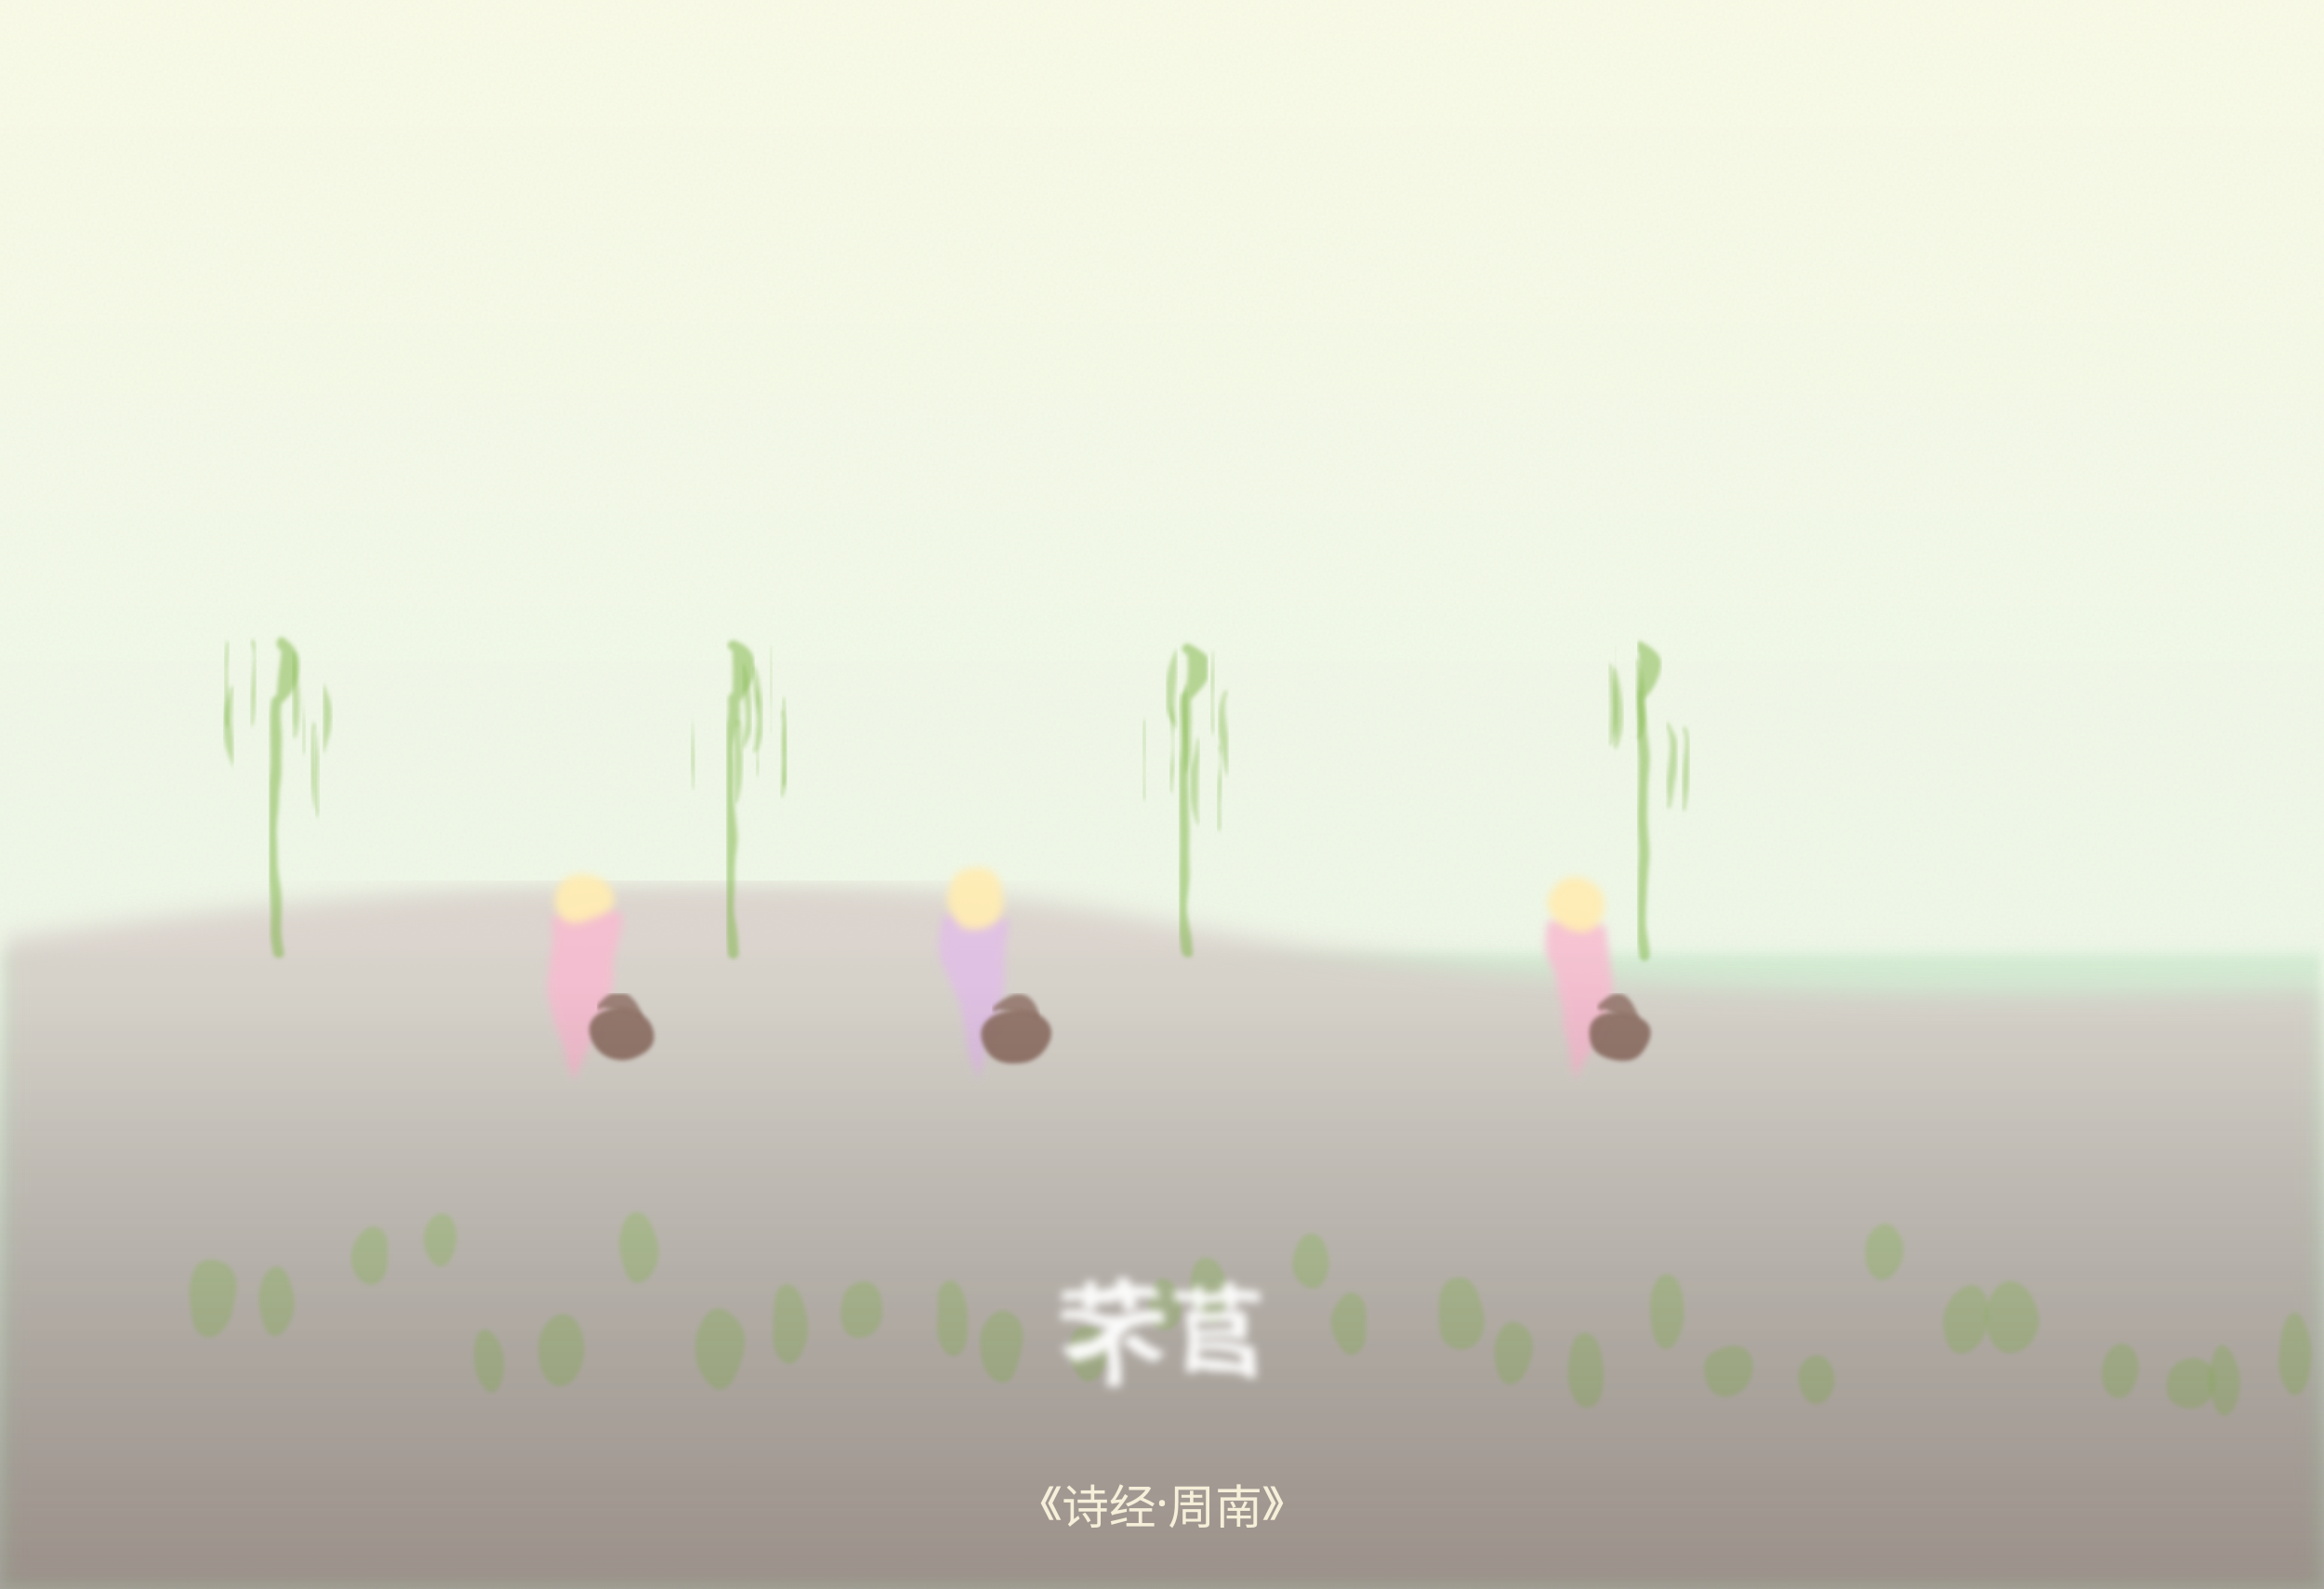
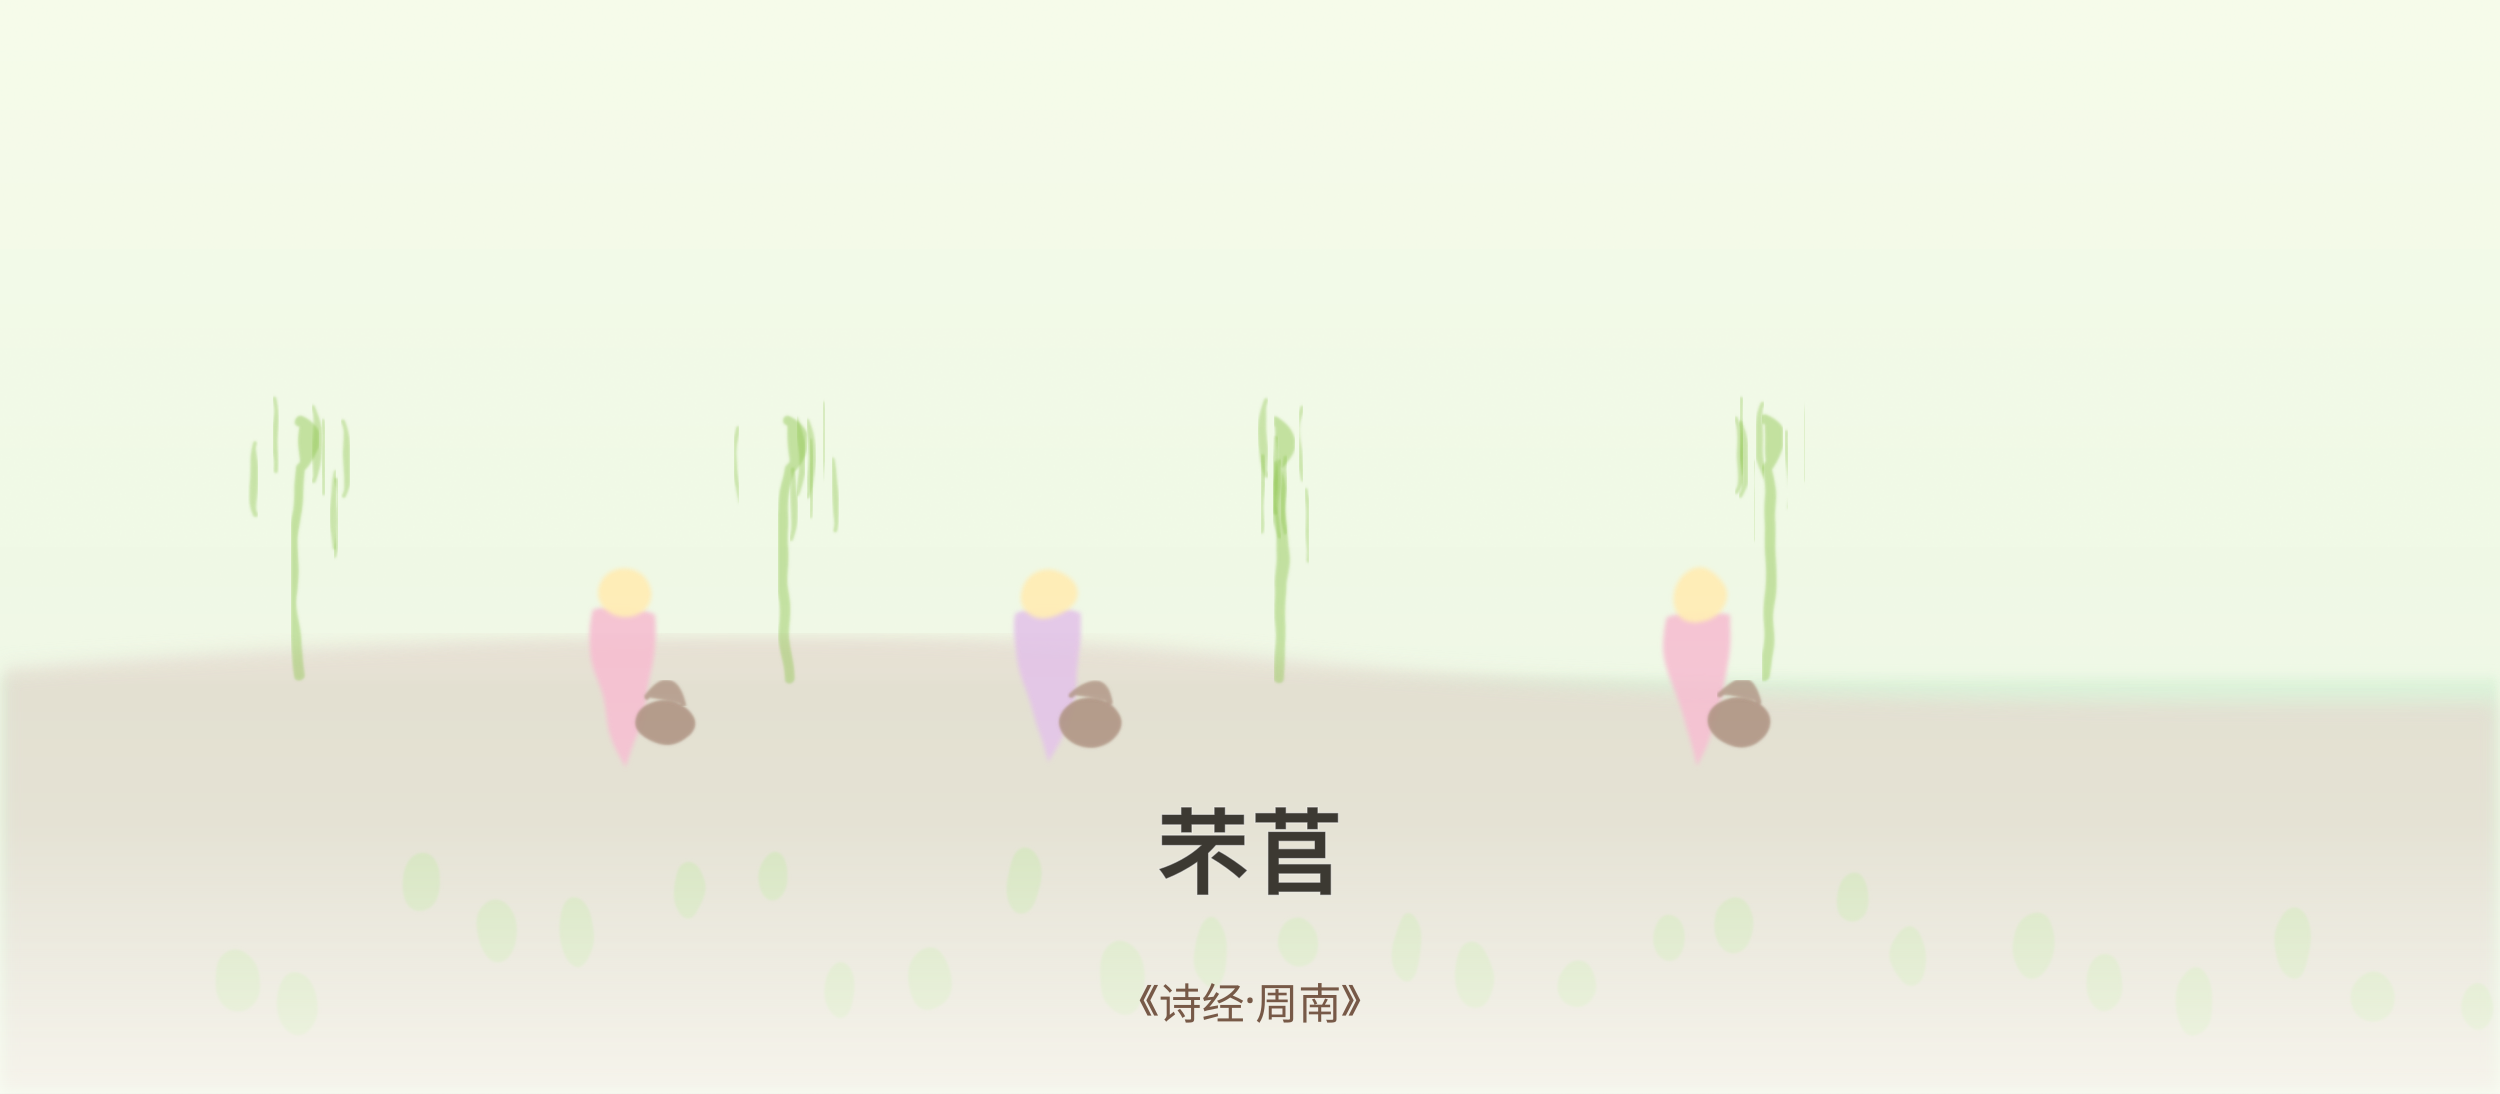
- <svg xmlns="http://www.w3.org/2000/svg" viewBox="0 0 1280 875" width="1280" height="875">
+ <svg xmlns="http://www.w3.org/2000/svg" viewBox="0 0 1280 560" width="1280" height="560" preserveAspectRatio="xMidYMid slice">
  <defs>
    <filter id="paper_bx1-u2-l4" x="0" y="0" width="100%" height="100%">
-       <feTurbulence type="fractalNoise" baseFrequency="0.6" numOctaves="4" result="noise" />
-       <feColorMatrix type="matrix" values="0.3 0 0 0 0.7  0 0.3 0 0 0.7  0 0 0.3 0 0.7  0 0 0 0.25 0" in="noise" result="grain" />
-       <feBlend mode="multiply" in="SourceGraphic" in2="grain" />
+       <feTurbulence type="fractalNoise" baseFrequency="0.9" numOctaves="2" result="noise" />
+       <feColorMatrix type="matrix" values="0 0 0 0 1  0 0 0 0 1  0 0 0 0 1  0 0 0 0.06 0" in="noise" result="grain" />
+       <feComposite operator="over" in="grain" in2="SourceGraphic" />
    </filter>
-     <filter id="bloom_bx1-u2-l4" x="-20%" y="-20%" width="140%" height="140%">
-       <feTurbulence type="fractalNoise" baseFrequency="0.015" numOctaves="3" result="noise" />
-       <feDisplacementMap in="SourceGraphic" in2="noise" scale="18" xChannelSelector="R" yChannelSelector="G" />
-       <feGaussianBlur stdDeviation="2.5" />
+     <filter id="bloom_bx1-u2-l4" x="-15%" y="-15%" width="130%" height="130%">
+       <feTurbulence type="fractalNoise" baseFrequency="0.02" numOctaves="2" result="noise" />
+       <feDisplacementMap in="SourceGraphic" in2="noise" scale="9" xChannelSelector="R" yChannelSelector="G" />
+       <feGaussianBlur stdDeviation="1.1" />
    </filter>
    <filter id="wash_bx1-u2-l4" x="-10%" y="-10%" width="120%" height="120%">
-       <feGaussianBlur stdDeviation="4" />
+       <feGaussianBlur stdDeviation="3" />
    </filter>
    <filter id="mist_bx1-u2-l4" x="0" y="0" width="100%" height="100%">
-       <feGaussianBlur stdDeviation="7" />
+       <feGaussianBlur stdDeviation="5" />
    </filter>
-     <filter id="water_bx1-u2-l4" x="-15%" y="-15%" width="130%" height="130%">
-       <feTurbulence type="fractalNoise" baseFrequency="0.025" numOctaves="2" result="n" />
-       <feDisplacementMap in="SourceGraphic" in2="n" scale="8" xChannelSelector="R" yChannelSelector="G" />
-       <feGaussianBlur stdDeviation="1.2" />
+     <filter id="water_bx1-u2-l4" x="-12%" y="-12%" width="124%" height="124%">
+       <feTurbulence type="fractalNoise" baseFrequency="0.03" numOctaves="2" result="n" />
+       <feDisplacementMap in="SourceGraphic" in2="n" scale="6" xChannelSelector="R" yChannelSelector="G" />
+       <feGaussianBlur stdDeviation="0.8" />
    </filter>
  </defs>
-   <rect x="0" y="0" width="1280" height="875" fill="url(#sky_bx1-u2-l4)" opacity="1" filter="url(#paper_bx1-u2-l4)" />
+   <rect x="0" y="0" width="1280" height="560" fill="url(#sky_bx1-u2-l4)" opacity="1" filter="url(#paper_bx1-u2-l4)" />
  <linearGradient id="sky_bx1-u2-l4" x1="0" y1="0" x2="0" y2="1">
-     <stop offset="0" stop-color="#F9FBE7" />
-     <stop offset="1" stop-color="#E8F5E9" />
+     <stop offset="0" stop-color="#F5FBE9" />
+     <stop offset="1" stop-color="#EAF6E0" />
  </linearGradient>
-   <rect x="0" y="525" width="1280" height="350" fill="#C8E6C9" opacity="0.7" filter="url(#wash_bx1-u2-l4)" />
-   <path d="M -50,525 Q 384,455 640,507.5 T 1330,542.5 L 1330,875 L -50,875 Z" fill="#D7CCC8" opacity="0.8" filter="url(#mist_bx1-u2-l4)" />
-   <path d="M 153.6,525 q -7.006,-80 0,-140 q 20,-20 0,-30" fill="#7CB342" opacity="0.5" stroke="#7CB342" stroke-width="6" stroke-linecap="round" stroke-linejoin="round" filter="url(#water_bx1-u2-l4)" />
-   <path d="M 138.18,354.111 q 5.052,25 0,45" fill="#7CB342" opacity="0.4" stroke="#7CB342" stroke-width="2" stroke-linecap="round" stroke-linejoin="round" filter="url(#water_bx1-u2-l4)" />
-   <path d="M 174.101,399.825 q -5.166,25 0,45" fill="#7CB342" opacity="0.4" stroke="#7CB342" stroke-width="2" stroke-linecap="round" stroke-linejoin="round" filter="url(#water_bx1-u2-l4)" />
-   <path d="M 127.982,380.329 q -8.789,25 0,45" fill="#7CB342" opacity="0.4" stroke="#7CB342" stroke-width="2" stroke-linecap="round" stroke-linejoin="round" filter="url(#water_bx1-u2-l4)" />
-   <path d="M 166.807,368.93 q 2.223,25 0,45" fill="#7CB342" opacity="0.4" stroke="#7CB342" stroke-width="2" stroke-linecap="round" stroke-linejoin="round" filter="url(#water_bx1-u2-l4)" />
-   <path d="M 174.113,405.132 q 3.176,25 0,45" fill="#7CB342" opacity="0.4" stroke="#7CB342" stroke-width="2" stroke-linecap="round" stroke-linejoin="round" filter="url(#water_bx1-u2-l4)" />
-   <path d="M 161.523,360.177 q 9.463,25 0,45" fill="#7CB342" opacity="0.4" stroke="#7CB342" stroke-width="2" stroke-linecap="round" stroke-linejoin="round" filter="url(#water_bx1-u2-l4)" />
-   <path d="M 178.337,370.257 q 8.231,25 0,45" fill="#7CB342" opacity="0.4" stroke="#7CB342" stroke-width="2" stroke-linecap="round" stroke-linejoin="round" filter="url(#water_bx1-u2-l4)" />
-   <path d="M 125.726,354.142 q -3.657,25 0,45" fill="#7CB342" opacity="0.4" stroke="#7CB342" stroke-width="2" stroke-linecap="round" stroke-linejoin="round" filter="url(#water_bx1-u2-l4)" />
-   <path d="M 403.6,525 q -3.849,-80 0,-140 q 20,-20 0,-30" fill="#7CB342" opacity="0.5" stroke="#7CB342" stroke-width="6" stroke-linecap="round" stroke-linejoin="round" filter="url(#water_bx1-u2-l4)" />
-   <path d="M 415.327,368.218 q 8.134,25 0,45" fill="#7CB342" opacity="0.4" stroke="#7CB342" stroke-width="2" stroke-linecap="round" stroke-linejoin="round" filter="url(#water_bx1-u2-l4)" />
-   <path d="M 409.297,366.964 q 7.691,25 0,45" fill="#7CB342" opacity="0.4" stroke="#7CB342" stroke-width="2" stroke-linecap="round" stroke-linejoin="round" filter="url(#water_bx1-u2-l4)" />
-   <path d="M 424.202,357.084 q 1.603,25 0,45" fill="#7CB342" opacity="0.4" stroke="#7CB342" stroke-width="2" stroke-linecap="round" stroke-linejoin="round" filter="url(#water_bx1-u2-l4)" />
-   <path d="M 416.681,381.104 q 2.208,25 0,45" fill="#7CB342" opacity="0.4" stroke="#7CB342" stroke-width="2" stroke-linecap="round" stroke-linejoin="round" filter="url(#water_bx1-u2-l4)" />
-   <path d="M 430.164,391.806 q 5.663,25 0,45" fill="#7CB342" opacity="0.4" stroke="#7CB342" stroke-width="2" stroke-linecap="round" stroke-linejoin="round" filter="url(#water_bx1-u2-l4)" />
-   <path d="M 405.412,396.871 q 6.552,25 0,45" fill="#7CB342" opacity="0.4" stroke="#7CB342" stroke-width="2" stroke-linecap="round" stroke-linejoin="round" filter="url(#water_bx1-u2-l4)" />
-   <path d="M 431.278,385.629 q 3.208,25 0,45" fill="#7CB342" opacity="0.4" stroke="#7CB342" stroke-width="2" stroke-linecap="round" stroke-linejoin="round" filter="url(#water_bx1-u2-l4)" />
-   <path d="M 381.1,389.307 q 2.391,25 0,45" fill="#7CB342" opacity="0.4" stroke="#7CB342" stroke-width="2" stroke-linecap="round" stroke-linejoin="round" filter="url(#water_bx1-u2-l4)" />
-   <path d="M 653.6,525 q -4.721,-80 0,-140 q 20,-20 0,-30" fill="#7CB342" opacity="0.5" stroke="#7CB342" stroke-width="6" stroke-linecap="round" stroke-linejoin="round" filter="url(#water_bx1-u2-l4)" />
-   <path d="M 644.719,390.004 q 3.593,25 0,45" fill="#7CB342" opacity="0.4" stroke="#7CB342" stroke-width="2" stroke-linecap="round" stroke-linejoin="round" filter="url(#water_bx1-u2-l4)" />
-   <path d="M 668.887,358.661 q -3.543,25 0,45" fill="#7CB342" opacity="0.4" stroke="#7CB342" stroke-width="2" stroke-linecap="round" stroke-linejoin="round" filter="url(#water_bx1-u2-l4)" />
-   <path d="M 647.803,356.486 q -9.309,25 0,45" fill="#7CB342" opacity="0.4" stroke="#7CB342" stroke-width="2" stroke-linecap="round" stroke-linejoin="round" filter="url(#water_bx1-u2-l4)" />
-   <path d="M 670.813,410.461 q 3.439,25 0,45" fill="#7CB342" opacity="0.4" stroke="#7CB342" stroke-width="2" stroke-linecap="round" stroke-linejoin="round" filter="url(#water_bx1-u2-l4)" />
-   <path d="M 653.931,378.47 q -4.399,25 0,45" fill="#7CB342" opacity="0.4" stroke="#7CB342" stroke-width="2" stroke-linecap="round" stroke-linejoin="round" filter="url(#water_bx1-u2-l4)" />
-   <path d="M 676.077,382.459 q -8.563,25 0,45" fill="#7CB342" opacity="0.4" stroke="#7CB342" stroke-width="2" stroke-linecap="round" stroke-linejoin="round" filter="url(#water_bx1-u2-l4)" />
-   <path d="M 630.899,396.271 q -2.273,25 0,45" fill="#7CB342" opacity="0.4" stroke="#7CB342" stroke-width="2" stroke-linecap="round" stroke-linejoin="round" filter="url(#water_bx1-u2-l4)" />
-   <path d="M 659.988,407.349 q -8.039,25 0,45" fill="#7CB342" opacity="0.4" stroke="#7CB342" stroke-width="2" stroke-linecap="round" stroke-linejoin="round" filter="url(#water_bx1-u2-l4)" />
-   <path d="M 903.6,525 q -0.302,-80 0,-140 q 20,-20 0,-30" fill="#7CB342" opacity="0.5" stroke="#7CB342" stroke-width="6" stroke-linecap="round" stroke-linejoin="round" filter="url(#water_bx1-u2-l4)" />
-   <path d="M 890.151,355.381 q -1.24,25 0,45" fill="#7CB342" opacity="0.4" stroke="#7CB342" stroke-width="2" stroke-linecap="round" stroke-linejoin="round" filter="url(#water_bx1-u2-l4)" />
-   <path d="M 889.186,369.224 q 8.313,25 0,45" fill="#7CB342" opacity="0.4" stroke="#7CB342" stroke-width="2" stroke-linecap="round" stroke-linejoin="round" filter="url(#water_bx1-u2-l4)" />
-   <path d="M 886.754,366.881 q 7.577,25 0,45" fill="#7CB342" opacity="0.4" stroke="#7CB342" stroke-width="2" stroke-linecap="round" stroke-linejoin="round" filter="url(#water_bx1-u2-l4)" />
-   <path d="M 897.273,393.953 q 0.156,25 0,45" fill="#7CB342" opacity="0.4" stroke="#7CB342" stroke-width="2" stroke-linecap="round" stroke-linejoin="round" filter="url(#water_bx1-u2-l4)" />
-   <path d="M 926.937,400.445 q 6.009,25 0,45" fill="#7CB342" opacity="0.4" stroke="#7CB342" stroke-width="2" stroke-linecap="round" stroke-linejoin="round" filter="url(#water_bx1-u2-l4)" />
-   <path d="M 901.742,362.916 q 9.016,25 0,45" fill="#7CB342" opacity="0.4" stroke="#7CB342" stroke-width="2" stroke-linecap="round" stroke-linejoin="round" filter="url(#water_bx1-u2-l4)" />
-   <path d="M 918.539,398.703 q 8.899,25 0,45" fill="#7CB342" opacity="0.4" stroke="#7CB342" stroke-width="2" stroke-linecap="round" stroke-linejoin="round" filter="url(#water_bx1-u2-l4)" />
-   <path d="M 877.102,390.507 q 0.043,25 0,45" fill="#7CB342" opacity="0.4" stroke="#7CB342" stroke-width="2" stroke-linecap="round" stroke-linejoin="round" filter="url(#water_bx1-u2-l4)" />
-   <path d="M 320,595 q -22,-55 -18,-90 q 18,-5 36,0 q 4,35 -18,90 z" fill="#F8BBD0" opacity="0.85" filter="url(#bloom_bx1-u2-l4)" />
-   <ellipse cx="320" cy="495" rx="16" ry="15" fill="#FFECB3" opacity="0.95" filter="url(#bloom_bx1-u2-l4)" />
-   <ellipse cx="342" cy="570" rx="18" ry="14" fill="#8D6E63" opacity="0.9" filter="url(#water_bx1-u2-l4)" />
-   <path d="M 332,555 Q 348,540 352,560" fill="#8D6E63" opacity="0.8" stroke="#8D6E63" stroke-width="3" stroke-linecap="round" stroke-linejoin="round" filter="url(#water_bx1-u2-l4)" />
-   <path d="M 537.6,595 q -22,-55 -18,-90 q 18,-5 36,0 q 4,35 -18,90 z" fill="#E1BEE7" opacity="0.85" filter="url(#bloom_bx1-u2-l4)" />
-   <ellipse cx="537.6" cy="495" rx="16" ry="15" fill="#FFECB3" opacity="0.95" filter="url(#bloom_bx1-u2-l4)" />
-   <ellipse cx="559.6" cy="570" rx="18" ry="14" fill="#8D6E63" opacity="0.9" filter="url(#water_bx1-u2-l4)" />
-   <path d="M 549.6,555 Q 565.6,540 569.6,560" fill="#8D6E63" opacity="0.8" stroke="#8D6E63" stroke-width="3" stroke-linecap="round" stroke-linejoin="round" filter="url(#water_bx1-u2-l4)" />
-   <path d="M 870.4,595 q -22,-55 -18,-90 q 18,-5 36,0 q 4,35 -18,90 z" fill="#F8BBD0" opacity="0.85" filter="url(#bloom_bx1-u2-l4)" />
-   <ellipse cx="870.4" cy="495" rx="16" ry="15" fill="#FFECB3" opacity="0.95" filter="url(#bloom_bx1-u2-l4)" />
-   <ellipse cx="892.4" cy="570" rx="18" ry="14" fill="#8D6E63" opacity="0.9" filter="url(#water_bx1-u2-l4)" />
-   <path d="M 882.4,555 Q 898.4,540 902.4,560" fill="#8D6E63" opacity="0.8" stroke="#8D6E63" stroke-width="3" stroke-linecap="round" stroke-linejoin="round" filter="url(#water_bx1-u2-l4)" />
-   <ellipse cx="116.923" cy="714.618" rx="12.041" ry="20.142" fill="#AED581" opacity="0.5" filter="url(#water_bx1-u2-l4)" />
-   <ellipse cx="152.274" cy="716.221" rx="9.913" ry="20.878" fill="#AED581" opacity="0.5" filter="url(#water_bx1-u2-l4)" />
-   <ellipse cx="204.944" cy="690.873" rx="9.425" ry="15.769" fill="#AED581" opacity="0.5" filter="url(#water_bx1-u2-l4)" />
-   <ellipse cx="242.447" cy="682.778" rx="9.266" ry="14.216" fill="#AED581" opacity="0.5" filter="url(#water_bx1-u2-l4)" />
-   <ellipse cx="269.054" cy="750.263" rx="8.087" ry="17.463" fill="#AED581" opacity="0.5" filter="url(#water_bx1-u2-l4)" />
-   <ellipse cx="309.14" cy="742.608" rx="13.311" ry="19.448" fill="#AED581" opacity="0.5" filter="url(#water_bx1-u2-l4)" />
-   <ellipse cx="351.495" cy="685.527" rx="9.893" ry="19.627" fill="#AED581" opacity="0.5" filter="url(#water_bx1-u2-l4)" />
-   <ellipse cx="396.295" cy="742.725" rx="13.726" ry="21.86" fill="#AED581" opacity="0.5" filter="url(#water_bx1-u2-l4)" />
-   <ellipse cx="434.892" cy="729.257" rx="9.872" ry="21.373" fill="#AED581" opacity="0.5" filter="url(#water_bx1-u2-l4)" />
-   <ellipse cx="474.477" cy="720.927" rx="11.961" ry="14.259" fill="#AED581" opacity="0.5" filter="url(#water_bx1-u2-l4)" />
-   <ellipse cx="524.841" cy="725.236" rx="8.702" ry="20.184" fill="#AED581" opacity="0.5" filter="url(#water_bx1-u2-l4)" />
-   <ellipse cx="551.637" cy="741.013" rx="12.048" ry="20.008" fill="#AED581" opacity="0.5" filter="url(#water_bx1-u2-l4)" />
-   <ellipse cx="599.477" cy="746.151" rx="11.232" ry="14.49" fill="#AED581" opacity="0.5" filter="url(#water_bx1-u2-l4)" />
-   <ellipse cx="641.014" cy="718.638" rx="9.003" ry="14.339" fill="#AED581" opacity="0.5" filter="url(#water_bx1-u2-l4)" />
-   <ellipse cx="666.457" cy="711.269" rx="11.333" ry="16.845" fill="#AED581" opacity="0.5" filter="url(#water_bx1-u2-l4)" />
-   <ellipse cx="722.542" cy="694.415" rx="9.659" ry="15.308" fill="#AED581" opacity="0.5" filter="url(#water_bx1-u2-l4)" />
-   <ellipse cx="743.81" cy="729.602" rx="9.984" ry="16.198" fill="#AED581" opacity="0.5" filter="url(#water_bx1-u2-l4)" />
-   <ellipse cx="804.261" cy="724.203" rx="12.661" ry="19.937" fill="#AED581" opacity="0.5" filter="url(#water_bx1-u2-l4)" />
-   <ellipse cx="832.688" cy="744.565" rx="10.525" ry="16.946" fill="#AED581" opacity="0.5" filter="url(#water_bx1-u2-l4)" />
-   <ellipse cx="872.468" cy="755.757" rx="10.982" ry="20.127" fill="#AED581" opacity="0.5" filter="url(#water_bx1-u2-l4)" />
-   <ellipse cx="917.866" cy="722.154" rx="10.795" ry="20.562" fill="#AED581" opacity="0.5" filter="url(#water_bx1-u2-l4)" />
-   <ellipse cx="952.216" cy="753.887" rx="13.405" ry="14.828" fill="#AED581" opacity="0.5" filter="url(#water_bx1-u2-l4)" />
-   <ellipse cx="1000.337" cy="759.898" rx="9.126" ry="14.001" fill="#AED581" opacity="0.5" filter="url(#water_bx1-u2-l4)" />
-   <ellipse cx="1037.681" cy="689.67" rx="10.194" ry="15.249" fill="#AED581" opacity="0.5" filter="url(#water_bx1-u2-l4)" />
-   <ellipse cx="1083.741" cy="726.03" rx="13.485" ry="19.507" fill="#AED581" opacity="0.5" filter="url(#water_bx1-u2-l4)" />
-   <ellipse cx="1108.672" cy="726.656" rx="13.593" ry="20.634" fill="#AED581" opacity="0.5" filter="url(#water_bx1-u2-l4)" />
-   <ellipse cx="1167.142" cy="753.735" rx="10.555" ry="14.779" fill="#AED581" opacity="0.5" filter="url(#water_bx1-u2-l4)" />
-   <ellipse cx="1206.45" cy="761.424" rx="13.457" ry="14.404" fill="#AED581" opacity="0.5" filter="url(#water_bx1-u2-l4)" />
-   <ellipse cx="1224.392" cy="760.166" rx="8.641" ry="20.158" fill="#AED581" opacity="0.5" filter="url(#water_bx1-u2-l4)" />
-   <ellipse cx="1264.332" cy="745.959" rx="8.968" ry="21.722" fill="#AED581" opacity="0.5" filter="url(#water_bx1-u2-l4)" />
-   <rect x="0" y="542.5" width="1280" height="332.5" fill="url(#fade_bx1-u2-l4)" opacity="0.55" />
-   <linearGradient id="fade_bx1-u2-l4" x1="0" y1="0" x2="0" y2="1">
-     <stop offset="0" stop-color="#000" stop-opacity="0" />
-     <stop offset="1" stop-color="#3E2723" stop-opacity="0.7" />
+   <rect x="0" y="347.2" width="1280" height="212.8" fill="#CFEED0" opacity="0.65" filter="url(#wash_bx1-u2-l4)" />
+   <path d="M -50,347.2 Q 384,308 640,336 T 1330,358.4 L 1330,560 L -50,560 Z" fill="#E3D8CC" opacity="0.78" filter="url(#mist_bx1-u2-l4)" />
+   <path d="M 153.6,347.2 q -5.605,-62 0,-108 q 16,-16 0,-24" fill="#8BC34A" opacity="0.45" stroke="#8BC34A" stroke-width="5" stroke-linecap="round" stroke-linejoin="round" filter="url(#water_bx1-u2-l4)" />
+   <path d="M 140.236,203.501 q 4.041,20 0,38" fill="#8BC34A" opacity="0.4" stroke="#8BC34A" stroke-width="2" stroke-linecap="round" stroke-linejoin="round" filter="url(#water_bx1-u2-l4)" />
+   <path d="M 171.367,241.596 q -4.133,20 0,38" fill="#8BC34A" opacity="0.4" stroke="#8BC34A" stroke-width="2" stroke-linecap="round" stroke-linejoin="round" filter="url(#water_bx1-u2-l4)" />
+   <path d="M 131.398,225.349 q -7.031,20 0,38" fill="#8BC34A" opacity="0.4" stroke="#8BC34A" stroke-width="2" stroke-linecap="round" stroke-linejoin="round" filter="url(#water_bx1-u2-l4)" />
+   <path d="M 165.046,215.85 q 1.778,20 0,38" fill="#8BC34A" opacity="0.4" stroke="#8BC34A" stroke-width="2" stroke-linecap="round" stroke-linejoin="round" filter="url(#water_bx1-u2-l4)" />
+   <path d="M 171.378,246.018 q 2.541,20 0,38" fill="#8BC34A" opacity="0.4" stroke="#8BC34A" stroke-width="2" stroke-linecap="round" stroke-linejoin="round" filter="url(#water_bx1-u2-l4)" />
+   <path d="M 160.467,208.556 q 7.57,20 0,38" fill="#8BC34A" opacity="0.4" stroke="#8BC34A" stroke-width="2" stroke-linecap="round" stroke-linejoin="round" filter="url(#water_bx1-u2-l4)" />
+   <path d="M 175.039,216.956 q 6.585,20 0,38" fill="#8BC34A" opacity="0.4" stroke="#8BC34A" stroke-width="2" stroke-linecap="round" stroke-linejoin="round" filter="url(#water_bx1-u2-l4)" />
+   <path d="M 403.6,347.2 q -7.433,-62 0,-108 q 16,-16 0,-24" fill="#8BC34A" opacity="0.45" stroke="#8BC34A" stroke-width="5" stroke-linecap="round" stroke-linejoin="round" filter="url(#water_bx1-u2-l4)" />
+   <path d="M 377.94,219.056 q -3.079,20 0,38" fill="#8BC34A" opacity="0.4" stroke="#8BC34A" stroke-width="2" stroke-linecap="round" stroke-linejoin="round" filter="url(#water_bx1-u2-l4)" />
+   <path d="M 413.763,215.257 q 6.507,20 0,38" fill="#8BC34A" opacity="0.4" stroke="#8BC34A" stroke-width="2" stroke-linecap="round" stroke-linejoin="round" filter="url(#water_bx1-u2-l4)" />
+   <path d="M 408.537,214.212 q 6.153,20 0,38" fill="#8BC34A" opacity="0.4" stroke="#8BC34A" stroke-width="2" stroke-linecap="round" stroke-linejoin="round" filter="url(#water_bx1-u2-l4)" />
+   <path d="M 421.455,205.978 q 1.282,20 0,38" fill="#8BC34A" opacity="0.4" stroke="#8BC34A" stroke-width="2" stroke-linecap="round" stroke-linejoin="round" filter="url(#water_bx1-u2-l4)" />
+   <path d="M 414.937,225.995 q 1.766,20 0,38" fill="#8BC34A" opacity="0.4" stroke="#8BC34A" stroke-width="2" stroke-linecap="round" stroke-linejoin="round" filter="url(#water_bx1-u2-l4)" />
+   <path d="M 426.622,234.913 q 4.53,20 0,38" fill="#8BC34A" opacity="0.4" stroke="#8BC34A" stroke-width="2" stroke-linecap="round" stroke-linejoin="round" filter="url(#water_bx1-u2-l4)" />
+   <path d="M 405.171,239.134 q 5.242,20 0,38" fill="#8BC34A" opacity="0.4" stroke="#8BC34A" stroke-width="2" stroke-linecap="round" stroke-linejoin="round" filter="url(#water_bx1-u2-l4)" />
+   <path d="M 653.6,347.2 q 7.381,-62 0,-108 q 16,-16 0,-24" fill="#8BC34A" opacity="0.45" stroke="#8BC34A" stroke-width="5" stroke-linecap="round" stroke-linejoin="round" filter="url(#water_bx1-u2-l4)" />
+   <path d="M 655.228,236.219 q -6,20 0,38" fill="#8BC34A" opacity="0.4" stroke="#8BC34A" stroke-width="2" stroke-linecap="round" stroke-linejoin="round" filter="url(#water_bx1-u2-l4)" />
+   <path d="M 658.416,234.178 q -3.776,20 0,38" fill="#8BC34A" opacity="0.4" stroke="#8BC34A" stroke-width="2" stroke-linecap="round" stroke-linejoin="round" filter="url(#water_bx1-u2-l4)" />
+   <path d="M 645.903,233.412 q 2.874,20 0,38" fill="#8BC34A" opacity="0.4" stroke="#8BC34A" stroke-width="2" stroke-linecap="round" stroke-linejoin="round" filter="url(#water_bx1-u2-l4)" />
+   <path d="M 666.849,207.292 q -2.834,20 0,38" fill="#8BC34A" opacity="0.4" stroke="#8BC34A" stroke-width="2" stroke-linecap="round" stroke-linejoin="round" filter="url(#water_bx1-u2-l4)" />
+   <path d="M 648.576,205.48 q -7.447,20 0,38" fill="#8BC34A" opacity="0.4" stroke="#8BC34A" stroke-width="2" stroke-linecap="round" stroke-linejoin="round" filter="url(#water_bx1-u2-l4)" />
+   <path d="M 668.518,250.459 q 2.751,20 0,38" fill="#8BC34A" opacity="0.4" stroke="#8BC34A" stroke-width="2" stroke-linecap="round" stroke-linejoin="round" filter="url(#water_bx1-u2-l4)" />
+   <path d="M 653.886,223.8 q -3.519,20 0,38" fill="#8BC34A" opacity="0.4" stroke="#8BC34A" stroke-width="2" stroke-linecap="round" stroke-linejoin="round" filter="url(#water_bx1-u2-l4)" />
+   <path d="M 903.6,347.2 q 5.994,-62 0,-108 q 16,-16 0,-24" fill="#8BC34A" opacity="0.45" stroke="#8BC34A" stroke-width="5" stroke-linecap="round" stroke-linejoin="round" filter="url(#water_bx1-u2-l4)" />
+   <path d="M 902.481,206.792 q -6.054,20 0,38" fill="#8BC34A" opacity="0.4" stroke="#8BC34A" stroke-width="2" stroke-linecap="round" stroke-linejoin="round" filter="url(#water_bx1-u2-l4)" />
+   <path d="M 914.452,222.517 q 1.704,20 0,38" fill="#8BC34A" opacity="0.4" stroke="#8BC34A" stroke-width="2" stroke-linecap="round" stroke-linejoin="round" filter="url(#water_bx1-u2-l4)" />
+   <path d="M 924.052,208.103 q -0.241,20 0,38" fill="#8BC34A" opacity="0.4" stroke="#8BC34A" stroke-width="2" stroke-linecap="round" stroke-linejoin="round" filter="url(#water_bx1-u2-l4)" />
+   <path d="M 891.944,204.559 q -0.992,20 0,38" fill="#8BC34A" opacity="0.4" stroke="#8BC34A" stroke-width="2" stroke-linecap="round" stroke-linejoin="round" filter="url(#water_bx1-u2-l4)" />
+   <path d="M 891.108,216.095 q 6.65,20 0,38" fill="#8BC34A" opacity="0.4" stroke="#8BC34A" stroke-width="2" stroke-linecap="round" stroke-linejoin="round" filter="url(#water_bx1-u2-l4)" />
+   <path d="M 889,214.143 q 6.061,20 0,38" fill="#8BC34A" opacity="0.4" stroke="#8BC34A" stroke-width="2" stroke-linecap="round" stroke-linejoin="round" filter="url(#water_bx1-u2-l4)" />
+   <path d="M 898.117,236.702 q 0.125,20 0,38" fill="#8BC34A" opacity="0.4" stroke="#8BC34A" stroke-width="2" stroke-linecap="round" stroke-linejoin="round" filter="url(#water_bx1-u2-l4)" />
+   <path d="M 320,392 q -20,-48 -16,-78 q 16,-5 32,0 q 4,30 -16,78 z" fill="#F6B8CE" opacity="0.85" filter="url(#bloom_bx1-u2-l4)" />
+   <ellipse cx="320" cy="304" rx="14" ry="13" fill="#FFECB3" opacity="0.95" filter="url(#bloom_bx1-u2-l4)" />
+   <ellipse cx="340" cy="370" rx="16" ry="12" fill="#A98C7A" opacity="0.9" filter="url(#water_bx1-u2-l4)" />
+   <path d="M 331,356 Q 346,342 350,360" fill="#A98C7A" opacity="0.8" stroke="#A98C7A" stroke-width="3" stroke-linecap="round" stroke-linejoin="round" filter="url(#water_bx1-u2-l4)" />
+   <path d="M 537.6,392 q -20,-48 -16,-78 q 16,-5 32,0 q 4,30 -16,78 z" fill="#E1BEE7" opacity="0.85" filter="url(#bloom_bx1-u2-l4)" />
+   <ellipse cx="537.6" cy="304" rx="14" ry="13" fill="#FFECB3" opacity="0.95" filter="url(#bloom_bx1-u2-l4)" />
+   <ellipse cx="557.6" cy="370" rx="16" ry="12" fill="#A98C7A" opacity="0.9" filter="url(#water_bx1-u2-l4)" />
+   <path d="M 548.6,356 Q 563.6,342 567.6,360" fill="#A98C7A" opacity="0.8" stroke="#A98C7A" stroke-width="3" stroke-linecap="round" stroke-linejoin="round" filter="url(#water_bx1-u2-l4)" />
+   <path d="M 870.4,392 q -20,-48 -16,-78 q 16,-5 32,0 q 4,30 -16,78 z" fill="#F6B8CE" opacity="0.85" filter="url(#bloom_bx1-u2-l4)" />
+   <ellipse cx="870.4" cy="304" rx="14" ry="13" fill="#FFECB3" opacity="0.95" filter="url(#bloom_bx1-u2-l4)" />
+   <ellipse cx="890.4" cy="370" rx="16" ry="12" fill="#A98C7A" opacity="0.9" filter="url(#water_bx1-u2-l4)" />
+   <path d="M 881.4,356 Q 896.4,342 900.4,360" fill="#A98C7A" opacity="0.8" stroke="#A98C7A" stroke-width="3" stroke-linecap="round" stroke-linejoin="round" filter="url(#water_bx1-u2-l4)" />
+   <ellipse cx="121.957" cy="502.478" rx="11.002" ry="15.283" fill="#BFE3A0" opacity="0.5" filter="url(#water_bx1-u2-l4)" />
+   <ellipse cx="151.761" cy="514.556" rx="10.745" ry="17.245" fill="#BFE3A0" opacity="0.5" filter="url(#water_bx1-u2-l4)" />
+   <ellipse cx="215.188" cy="452.085" rx="10.063" ry="15.515" fill="#BFE3A0" opacity="0.5" filter="url(#water_bx1-u2-l4)" />
+   <ellipse cx="253.18" cy="476.103" rx="10.368" ry="17.374" fill="#BFE3A0" opacity="0.5" filter="url(#water_bx1-u2-l4)" />
+   <ellipse cx="295.089" cy="477.505" rx="8.594" ry="18.018" fill="#BFE3A0" opacity="0.5" filter="url(#water_bx1-u2-l4)" />
+   <ellipse cx="352.239" cy="455.326" rx="8.187" ry="13.548" fill="#BFE3A0" opacity="0.5" filter="url(#water_bx1-u2-l4)" />
+   <ellipse cx="396.041" cy="448.243" rx="8.055" ry="12.189" fill="#BFE3A0" opacity="0.5" filter="url(#water_bx1-u2-l4)" />
+   <ellipse cx="430.255" cy="507.293" rx="7.072" ry="15.03" fill="#BFE3A0" opacity="0.5" filter="url(#water_bx1-u2-l4)" />
+   <ellipse cx="476.331" cy="500.595" rx="11.426" ry="16.767" fill="#BFE3A0" opacity="0.5" filter="url(#water_bx1-u2-l4)" />
+   <ellipse cx="524.404" cy="450.649" rx="8.577" ry="16.923" fill="#BFE3A0" opacity="0.5" filter="url(#water_bx1-u2-l4)" />
+   <ellipse cx="574.627" cy="500.697" rx="11.771" ry="18.877" fill="#BFE3A0" opacity="0.5" filter="url(#water_bx1-u2-l4)" />
+   <ellipse cx="619.393" cy="488.912" rx="8.56" ry="18.451" fill="#BFE3A0" opacity="0.5" filter="url(#water_bx1-u2-l4)" />
+   <ellipse cx="665.028" cy="481.624" rx="10.301" ry="12.226" fill="#BFE3A0" opacity="0.5" filter="url(#water_bx1-u2-l4)" />
+   <ellipse cx="720.148" cy="485.394" rx="7.585" ry="17.411" fill="#BFE3A0" opacity="0.5" filter="url(#water_bx1-u2-l4)" />
+   <ellipse cx="754.529" cy="499.199" rx="10.373" ry="17.257" fill="#BFE3A0" opacity="0.5" filter="url(#water_bx1-u2-l4)" />
+   <ellipse cx="807.428" cy="503.694" rx="9.693" ry="12.429" fill="#BFE3A0" opacity="0.5" filter="url(#water_bx1-u2-l4)" />
+   <ellipse cx="854.78" cy="479.621" rx="7.836" ry="12.296" fill="#BFE3A0" opacity="0.5" filter="url(#water_bx1-u2-l4)" />
+   <ellipse cx="887.97" cy="473.173" rx="9.778" ry="14.489" fill="#BFE3A0" opacity="0.5" filter="url(#water_bx1-u2-l4)" />
+   <ellipse cx="948.125" cy="458.426" rx="8.383" ry="13.144" fill="#BFE3A0" opacity="0.5" filter="url(#water_bx1-u2-l4)" />
+   <ellipse cx="977.641" cy="489.214" rx="8.653" ry="13.923" fill="#BFE3A0" opacity="0.5" filter="url(#water_bx1-u2-l4)" />
+   <ellipse cx="1041.638" cy="484.49" rx="10.884" ry="17.195" fill="#BFE3A0" opacity="0.5" filter="url(#water_bx1-u2-l4)" />
+   <ellipse cx="1077.453" cy="502.307" rx="9.104" ry="14.577" fill="#BFE3A0" opacity="0.5" filter="url(#water_bx1-u2-l4)" />
+   <ellipse cx="1123.26" cy="512.1" rx="9.485" ry="17.361" fill="#BFE3A0" opacity="0.5" filter="url(#water_bx1-u2-l4)" />
+   <ellipse cx="1174.01" cy="482.697" rx="9.33" ry="17.742" fill="#BFE3A0" opacity="0.5" filter="url(#water_bx1-u2-l4)" />
+   <ellipse cx="1215.038" cy="510.464" rx="11.504" ry="12.725" fill="#BFE3A0" opacity="0.5" filter="url(#water_bx1-u2-l4)" />
+   <ellipse cx="1268.185" cy="515.723" rx="7.938" ry="12.001" fill="#BFE3A0" opacity="0.5" filter="url(#water_bx1-u2-l4)" />
+   <linearGradient id="scrim_bx1-u2-l4" x1="0" y1="0" x2="0" y2="1">
+     <stop offset="0" stop-color="#FFFFFF" stop-opacity="0" />
+     <stop offset="0.5" stop-color="#FFFFFF" stop-opacity="0.12" />
+     <stop offset="1" stop-color="#FFFDF8" stop-opacity="0.7" />
  </linearGradient>
-   <text x="640" y="755" text-anchor="middle" font-family="'SimSun','Songti SC','Noto Serif SC',serif" font-size="58" font-weight="bold" fill="#FFFFFF" opacity="0.95" filter="url(#bloom_bx1-u2-l4)">芣苢</text>
-   <text x="640" y="837" text-anchor="middle" font-family="'KaiTi','STKaiti','Kaiti SC',serif" font-size="26" fill="#FFF8E1" opacity="0.9">《诗经·周南》</text>
+   <rect x="0" y="280" width="1280" height="280" fill="url(#scrim_bx1-u2-l4)" />
+   <text x="640" y="454" text-anchor="middle" font-family="'SimSun','Songti SC','Noto Serif SC',serif" font-size="48" font-weight="bold" fill="#33302a" opacity="0.95" stroke="#FFFFFF" stroke-width="0.6" stroke-opacity="0.5">芣苢</text>
+   <text x="640" y="520" text-anchor="middle" font-family="'KaiTi','STKaiti','Kaiti SC',serif" font-size="22" fill="#6d4c3a" opacity="0.92">《诗经·周南》</text>
</svg>
